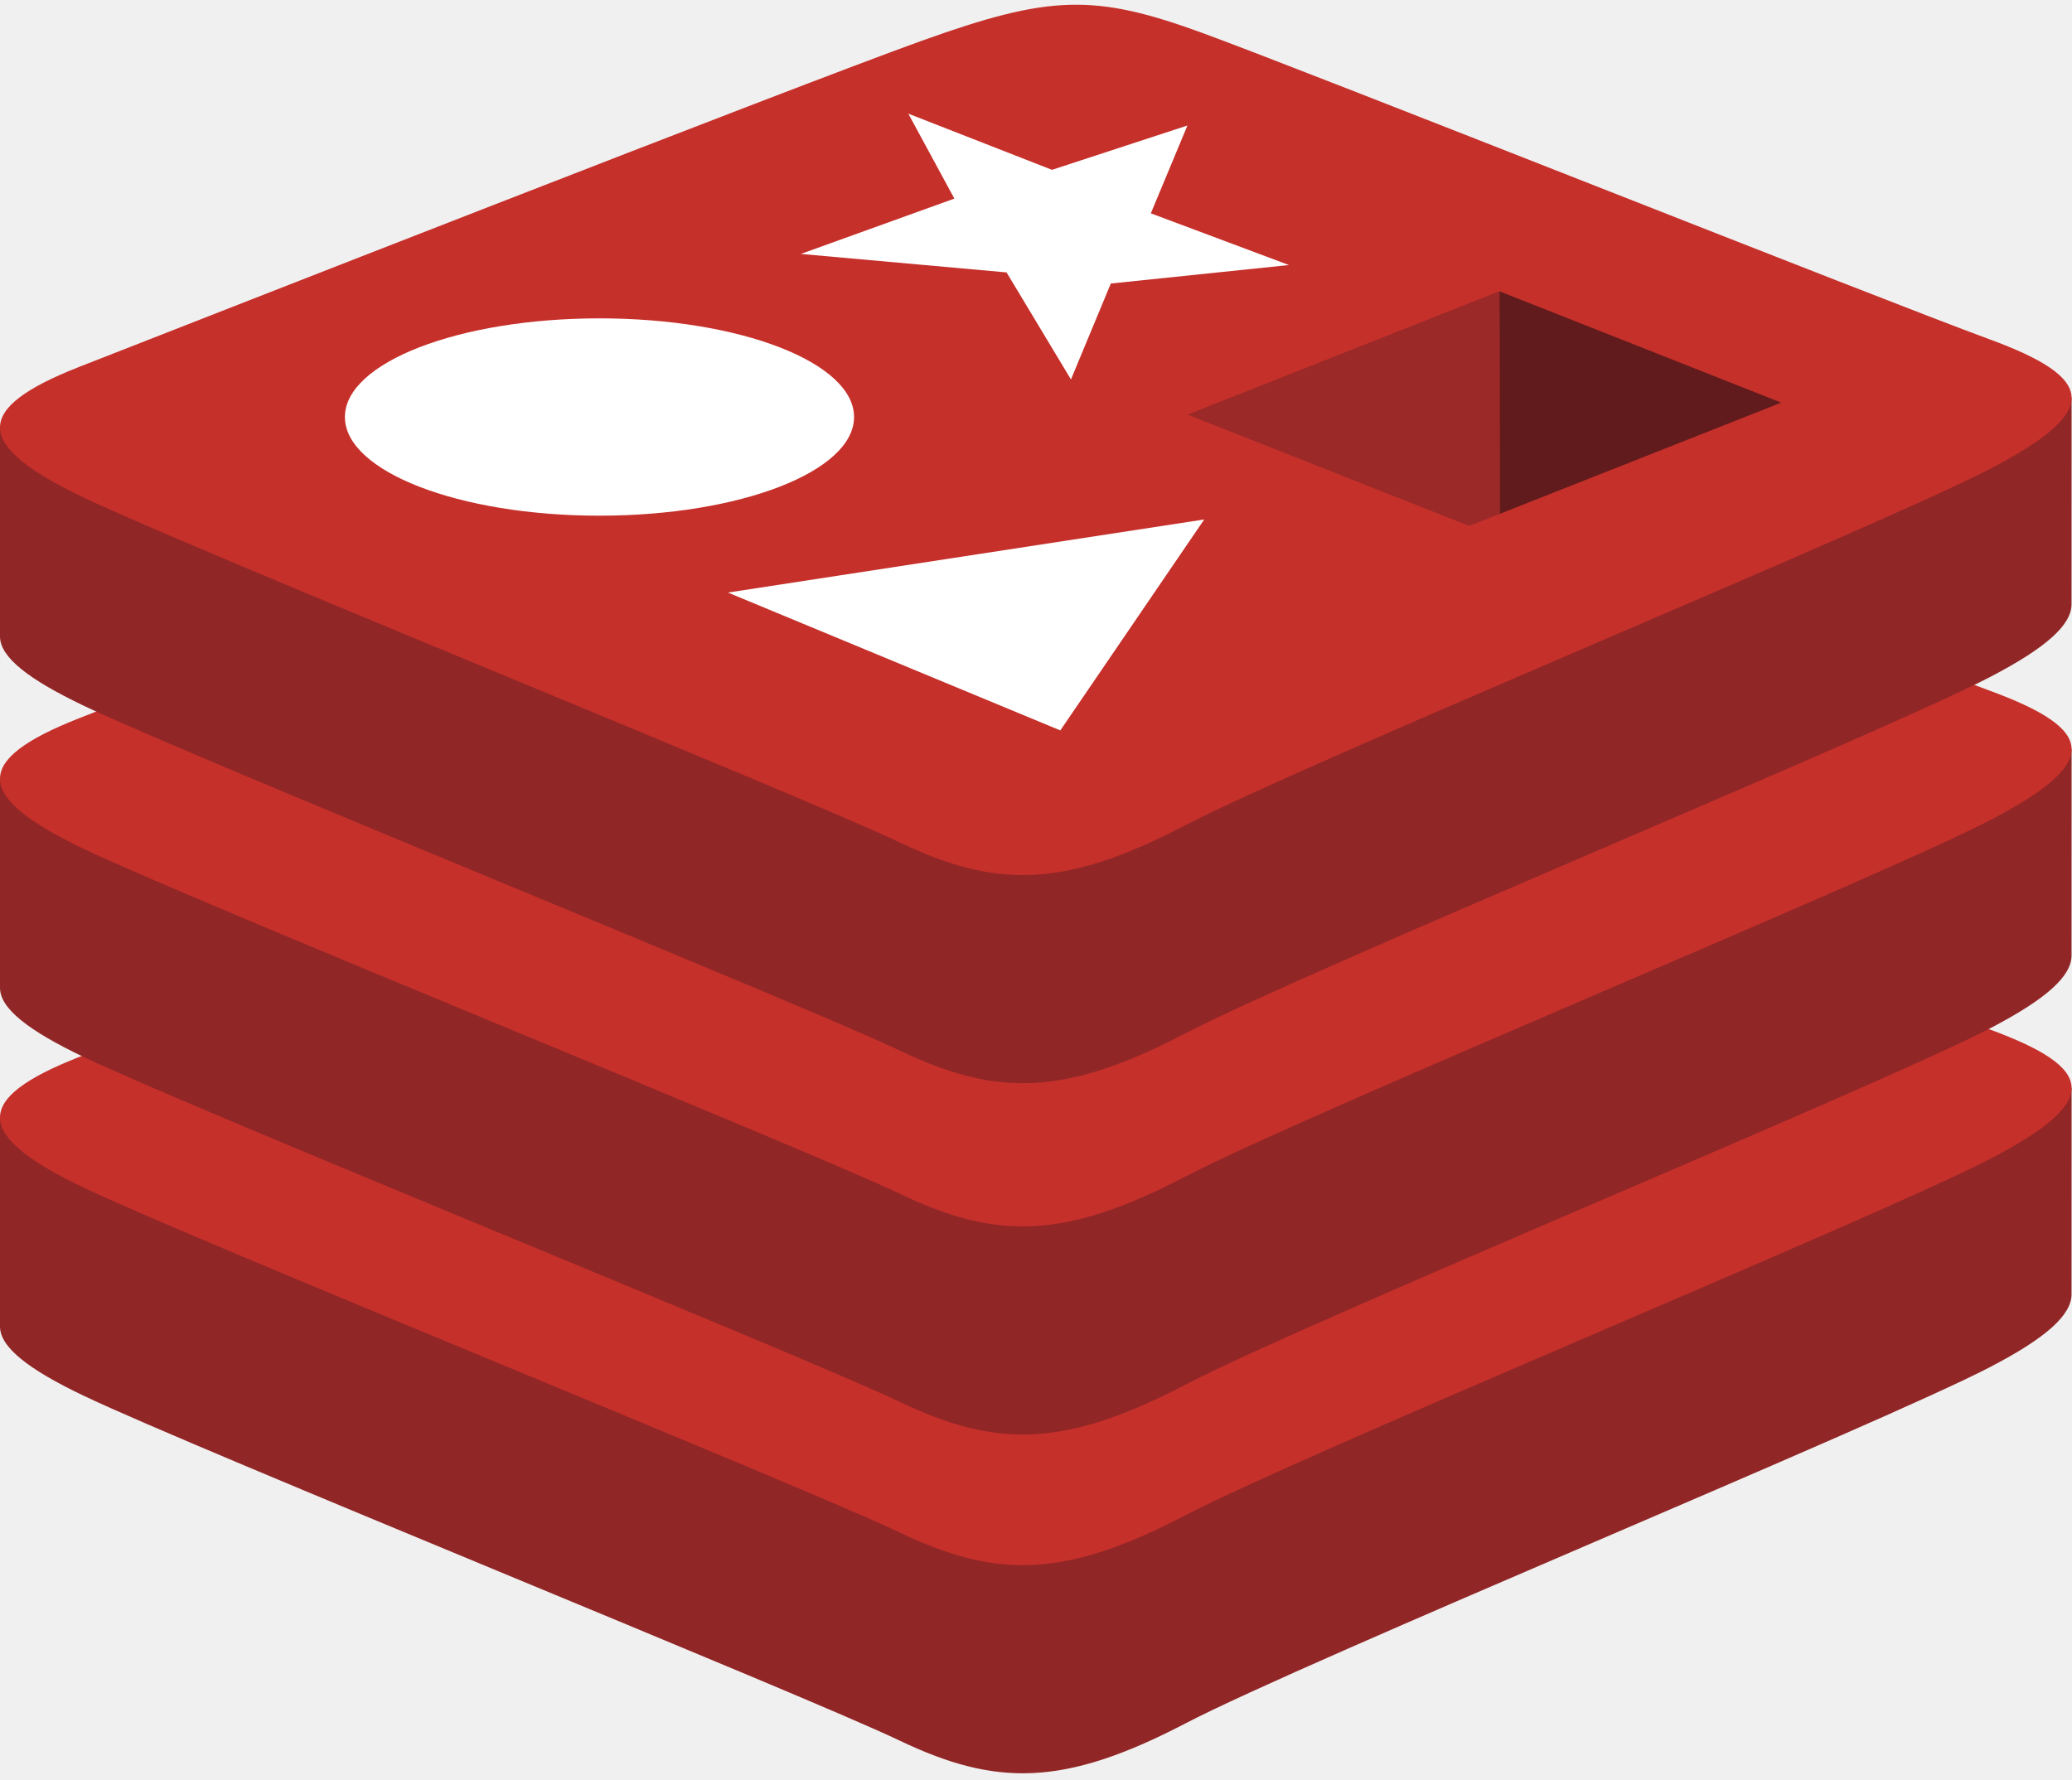
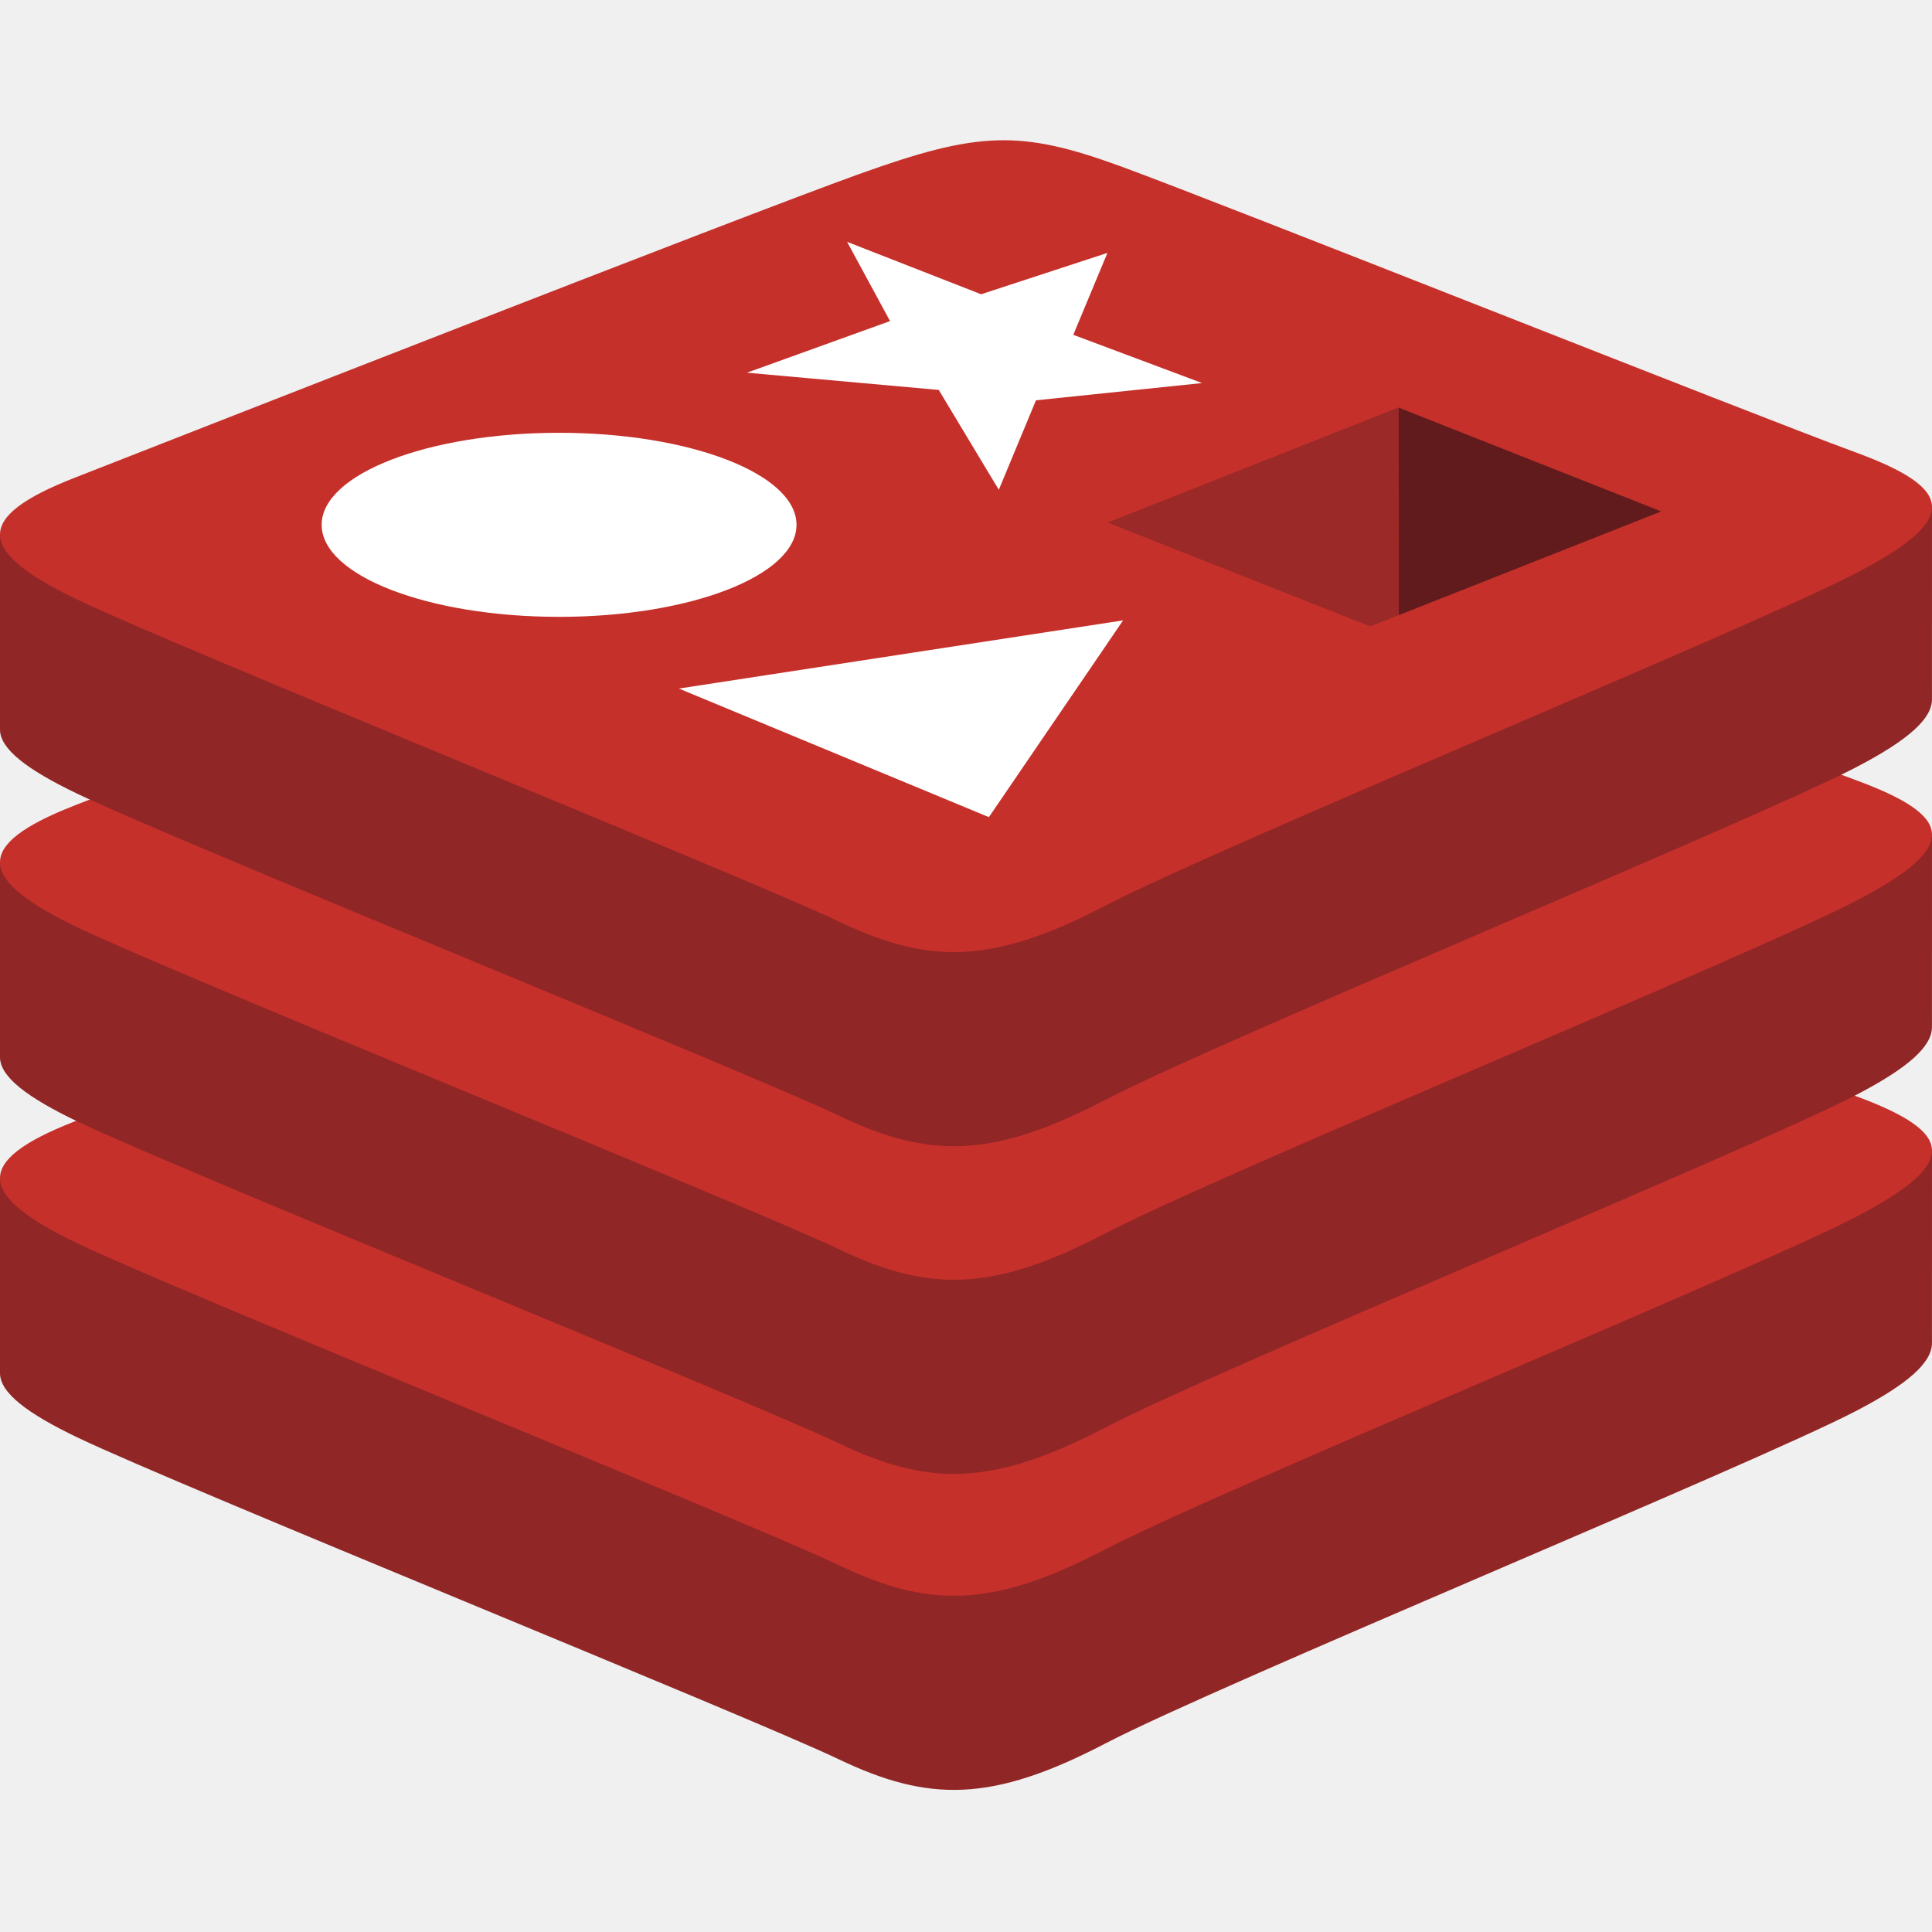
- <svg xmlns="http://www.w3.org/2000/svg" width="2500" height="2148" viewBox="0 0 256 220" preserveAspectRatio="xMinYMin meet">
-   <path d="M245.97 168.943c-13.662 7.121-84.434 36.22-99.501 44.075-15.067 7.856-23.437 7.78-35.34 2.09-11.902-5.69-87.216-36.112-100.783-42.597C3.566 169.271 0 166.535 0 163.951v-25.876s98.05-21.345 113.879-27.024c15.828-5.679 21.32-5.884 34.79-.95 13.472 4.936 94.018 19.468 107.331 24.344l-.006 25.51c.002 2.558-3.07 5.364-10.024 8.988" fill="#912626" />
-   <path d="M245.965 143.22c-13.661 7.118-84.431 36.218-99.498 44.072-15.066 7.857-23.436 7.78-35.338 2.09-11.903-5.686-87.214-36.113-100.78-42.594-13.566-6.485-13.85-10.948-.524-16.166 13.326-5.22 88.224-34.605 104.055-40.284 15.828-5.677 21.319-5.884 34.789-.948 13.471 4.934 83.819 32.935 97.13 37.81 13.316 4.881 13.827 8.9.166 16.02" fill="#C6302B" />
-   <path d="M245.97 127.074c-13.662 7.122-84.434 36.22-99.501 44.078-15.067 7.853-23.437 7.777-35.34 2.087-11.903-5.687-87.216-36.112-100.783-42.597C3.566 127.402 0 124.67 0 122.085V96.206s98.05-21.344 113.879-27.023c15.828-5.679 21.32-5.885 34.79-.95C162.142 73.168 242.688 87.697 256 92.574l-.006 25.513c.002 2.557-3.07 5.363-10.024 8.987" fill="#912626" />
-   <path d="M245.965 101.351c-13.661 7.12-84.431 36.218-99.498 44.075-15.066 7.854-23.436 7.777-35.338 2.087-11.903-5.686-87.214-36.112-100.78-42.594-13.566-6.483-13.85-10.947-.524-16.167C23.151 83.535 98.05 54.148 113.88 48.47c15.828-5.678 21.319-5.884 34.789-.949 13.471 4.934 83.819 32.933 97.13 37.81 13.316 4.88 13.827 8.9.166 16.02" fill="#C6302B" />
-   <path d="M245.97 83.653c-13.662 7.12-84.434 36.22-99.501 44.078-15.067 7.854-23.437 7.777-35.34 2.087-11.903-5.687-87.216-36.113-100.783-42.595C3.566 83.98 0 81.247 0 78.665v-25.88s98.05-21.343 113.879-27.021c15.828-5.68 21.32-5.884 34.79-.95C162.142 29.749 242.688 44.278 256 49.155l-.006 25.512c.002 2.555-3.07 5.361-10.024 8.986" fill="#912626" />
-   <path d="M245.965 57.93c-13.661 7.12-84.431 36.22-99.498 44.074-15.066 7.854-23.436 7.777-35.338 2.09C99.227 98.404 23.915 67.98 10.35 61.497-3.217 55.015-3.5 50.55 9.825 45.331 23.151 40.113 98.05 10.73 113.88 5.05c15.828-5.679 21.319-5.883 34.789-.948 13.471 4.935 83.819 32.934 97.13 37.811 13.316 4.876 13.827 8.897.166 16.017" fill="#C6302B" />
-   <path d="M159.283 32.757l-22.01 2.285-4.927 11.856-7.958-13.23-25.415-2.284 18.964-6.839-5.69-10.498 17.755 6.944 16.738-5.48-4.524 10.855 17.067 6.391M131.032 90.275L89.955 73.238l58.86-9.035-17.783 26.072M74.082 39.347c17.375 0 31.46 5.46 31.46 12.194 0 6.736-14.085 12.195-31.46 12.195s-31.46-5.46-31.46-12.195c0-6.734 14.085-12.194 31.46-12.194" fill="#FFF" />
-   <path d="M185.295 35.998l34.836 13.766-34.806 13.753-.03-27.52" fill="#621B1C" />
-   <path d="M146.755 51.243l38.54-15.245.03 27.519-3.779 1.478-34.791-13.752" fill="#9A2928" />
+ <svg xmlns="http://www.w3.org/2000/svg" width="64px" height="64px" viewBox="0 -18 256 256" version="1.1" preserveAspectRatio="xMidYMid" fill="#000000">
+   <g id="SVGRepo_bgCarrier" stroke-width="0" />
+   <g id="SVGRepo_tracerCarrier" stroke-linecap="round" stroke-linejoin="round" />
+   <g id="SVGRepo_iconCarrier">
+     <g>
+       <path d="M245.97,168.943 C232.308,176.064 161.536,205.163 146.469,213.018 C131.402,220.874 123.032,220.798 111.129,215.108 C99.227,209.418 23.913,178.996 10.346,172.511 C3.565,169.27 0,166.535 0,163.951 L0,138.075 C0,138.075 98.049,116.73 113.879,111.051 C129.707,105.372 135.199,105.167 148.67,110.101 C162.141,115.037 242.687,129.569 256,134.445 C256,134.445 255.994,157.556 255.994,159.955 C255.996,162.513 252.924,165.319 245.97,168.943" fill="#912626"> </path>
+       <path d="M245.965,143.22 C232.304,150.338 161.534,179.438 146.467,187.292 C131.401,195.149 123.031,195.072 111.129,189.382 C99.226,183.696 23.915,153.269 10.349,146.788 C-3.217,140.303 -3.502,135.84 9.825,130.622 C23.151,125.402 98.049,96.017 113.88,90.338 C129.708,84.661 135.199,84.454 148.669,89.39 C162.14,94.324 232.488,122.325 245.8,127.2 C259.115,132.081 259.626,136.099 245.965,143.22" fill="#C6302B"> </path>
+       <path d="M245.97,127.074 C232.308,134.196 161.536,163.294 146.469,171.152 C131.402,179.005 123.032,178.929 111.129,173.239 C99.226,167.552 23.913,137.127 10.346,130.642 C3.565,127.401 0,124.669 0,122.085 L0,96.206 C0,96.206 98.049,74.862 113.879,69.183 C129.707,63.504 135.199,63.298 148.67,68.233 C162.141,73.168 242.687,87.697 256,92.574 C256,92.574 255.994,115.685 255.994,118.087 C255.996,120.644 252.924,123.45 245.97,127.074" fill="#912626"> </path>
+       <path d="M245.965,101.351 C232.304,108.471 161.534,137.569 146.467,145.426 C131.401,153.28 123.031,153.203 111.129,147.513 C99.226,141.827 23.915,111.401 10.349,104.919 C-3.217,98.436 -3.502,93.972 9.825,88.752 C23.151,83.535 98.049,54.148 113.88,48.47 C129.708,42.792 135.199,42.586 148.669,47.521 C162.14,52.455 232.488,80.454 245.8,85.331 C259.115,90.21 259.626,94.23 245.965,101.35 L245.965,101.351" fill="#C6302B"> </path>
+       <path d="M245.97,83.653 C232.308,90.774 161.536,119.874 146.469,127.731 C131.402,135.585 123.032,135.508 111.129,129.818 C99.226,124.131 23.913,93.705 10.346,87.223 C3.565,83.981 0,81.247 0,78.665 L0,52.786 C0,52.786 98.049,31.442 113.879,25.764 C129.707,20.085 135.199,19.88 148.67,24.814 C162.141,29.749 242.687,44.278 256,49.155 C256,49.155 255.994,72.266 255.994,74.667 C255.996,77.222 252.924,80.028 245.97,83.653" fill="#912626"> </path>
+       <path d="M245.965,57.929 C232.304,65.049 161.534,94.149 146.467,102.004 C131.401,109.858 123.031,109.781 111.129,104.093 C99.227,98.405 23.915,67.981 10.349,61.498 C-3.217,55.015 -3.502,50.55 9.825,45.331 C23.151,40.113 98.049,10.729 113.88,5.049 C129.708,-0.63 135.199,-0.834 148.669,4.101 C162.14,9.036 232.488,37.035 245.8,41.912 C259.115,46.788 259.626,50.809 245.965,57.929" fill="#C6302B"> </path>
+       <path d="M159.283,32.757 L137.274,35.042 L132.346,46.898 L124.388,33.668 L98.973,31.384 L117.937,24.545 L112.247,14.047 L130.002,20.991 L146.74,15.511 L142.216,26.366 L159.283,32.757" fill="#FFFFFF"> </path>
+       <path d="M131.032,90.275 L89.955,73.238 L148.816,64.203 L131.032,90.275" fill="#FFFFFF"> </path>
+       <path d="M74.082,39.347 C91.457,39.347 105.542,44.807 105.542,51.541 C105.542,58.277 91.457,63.736 74.082,63.736 C56.707,63.736 42.621,58.277 42.621,51.541 C42.621,44.807 56.707,39.347 74.082,39.347" fill="#FFFFFF"> </path>
+       <path d="M185.295,35.998 L220.131,49.764 L185.325,63.517 L185.295,35.998" fill="#621B1C"> </path>
+       <path d="M146.755,51.243 L185.295,35.998 L185.325,63.517 L181.546,64.995 L146.755,51.243" fill="#9A2928"> </path>
+     </g>
+   </g>
</svg>
